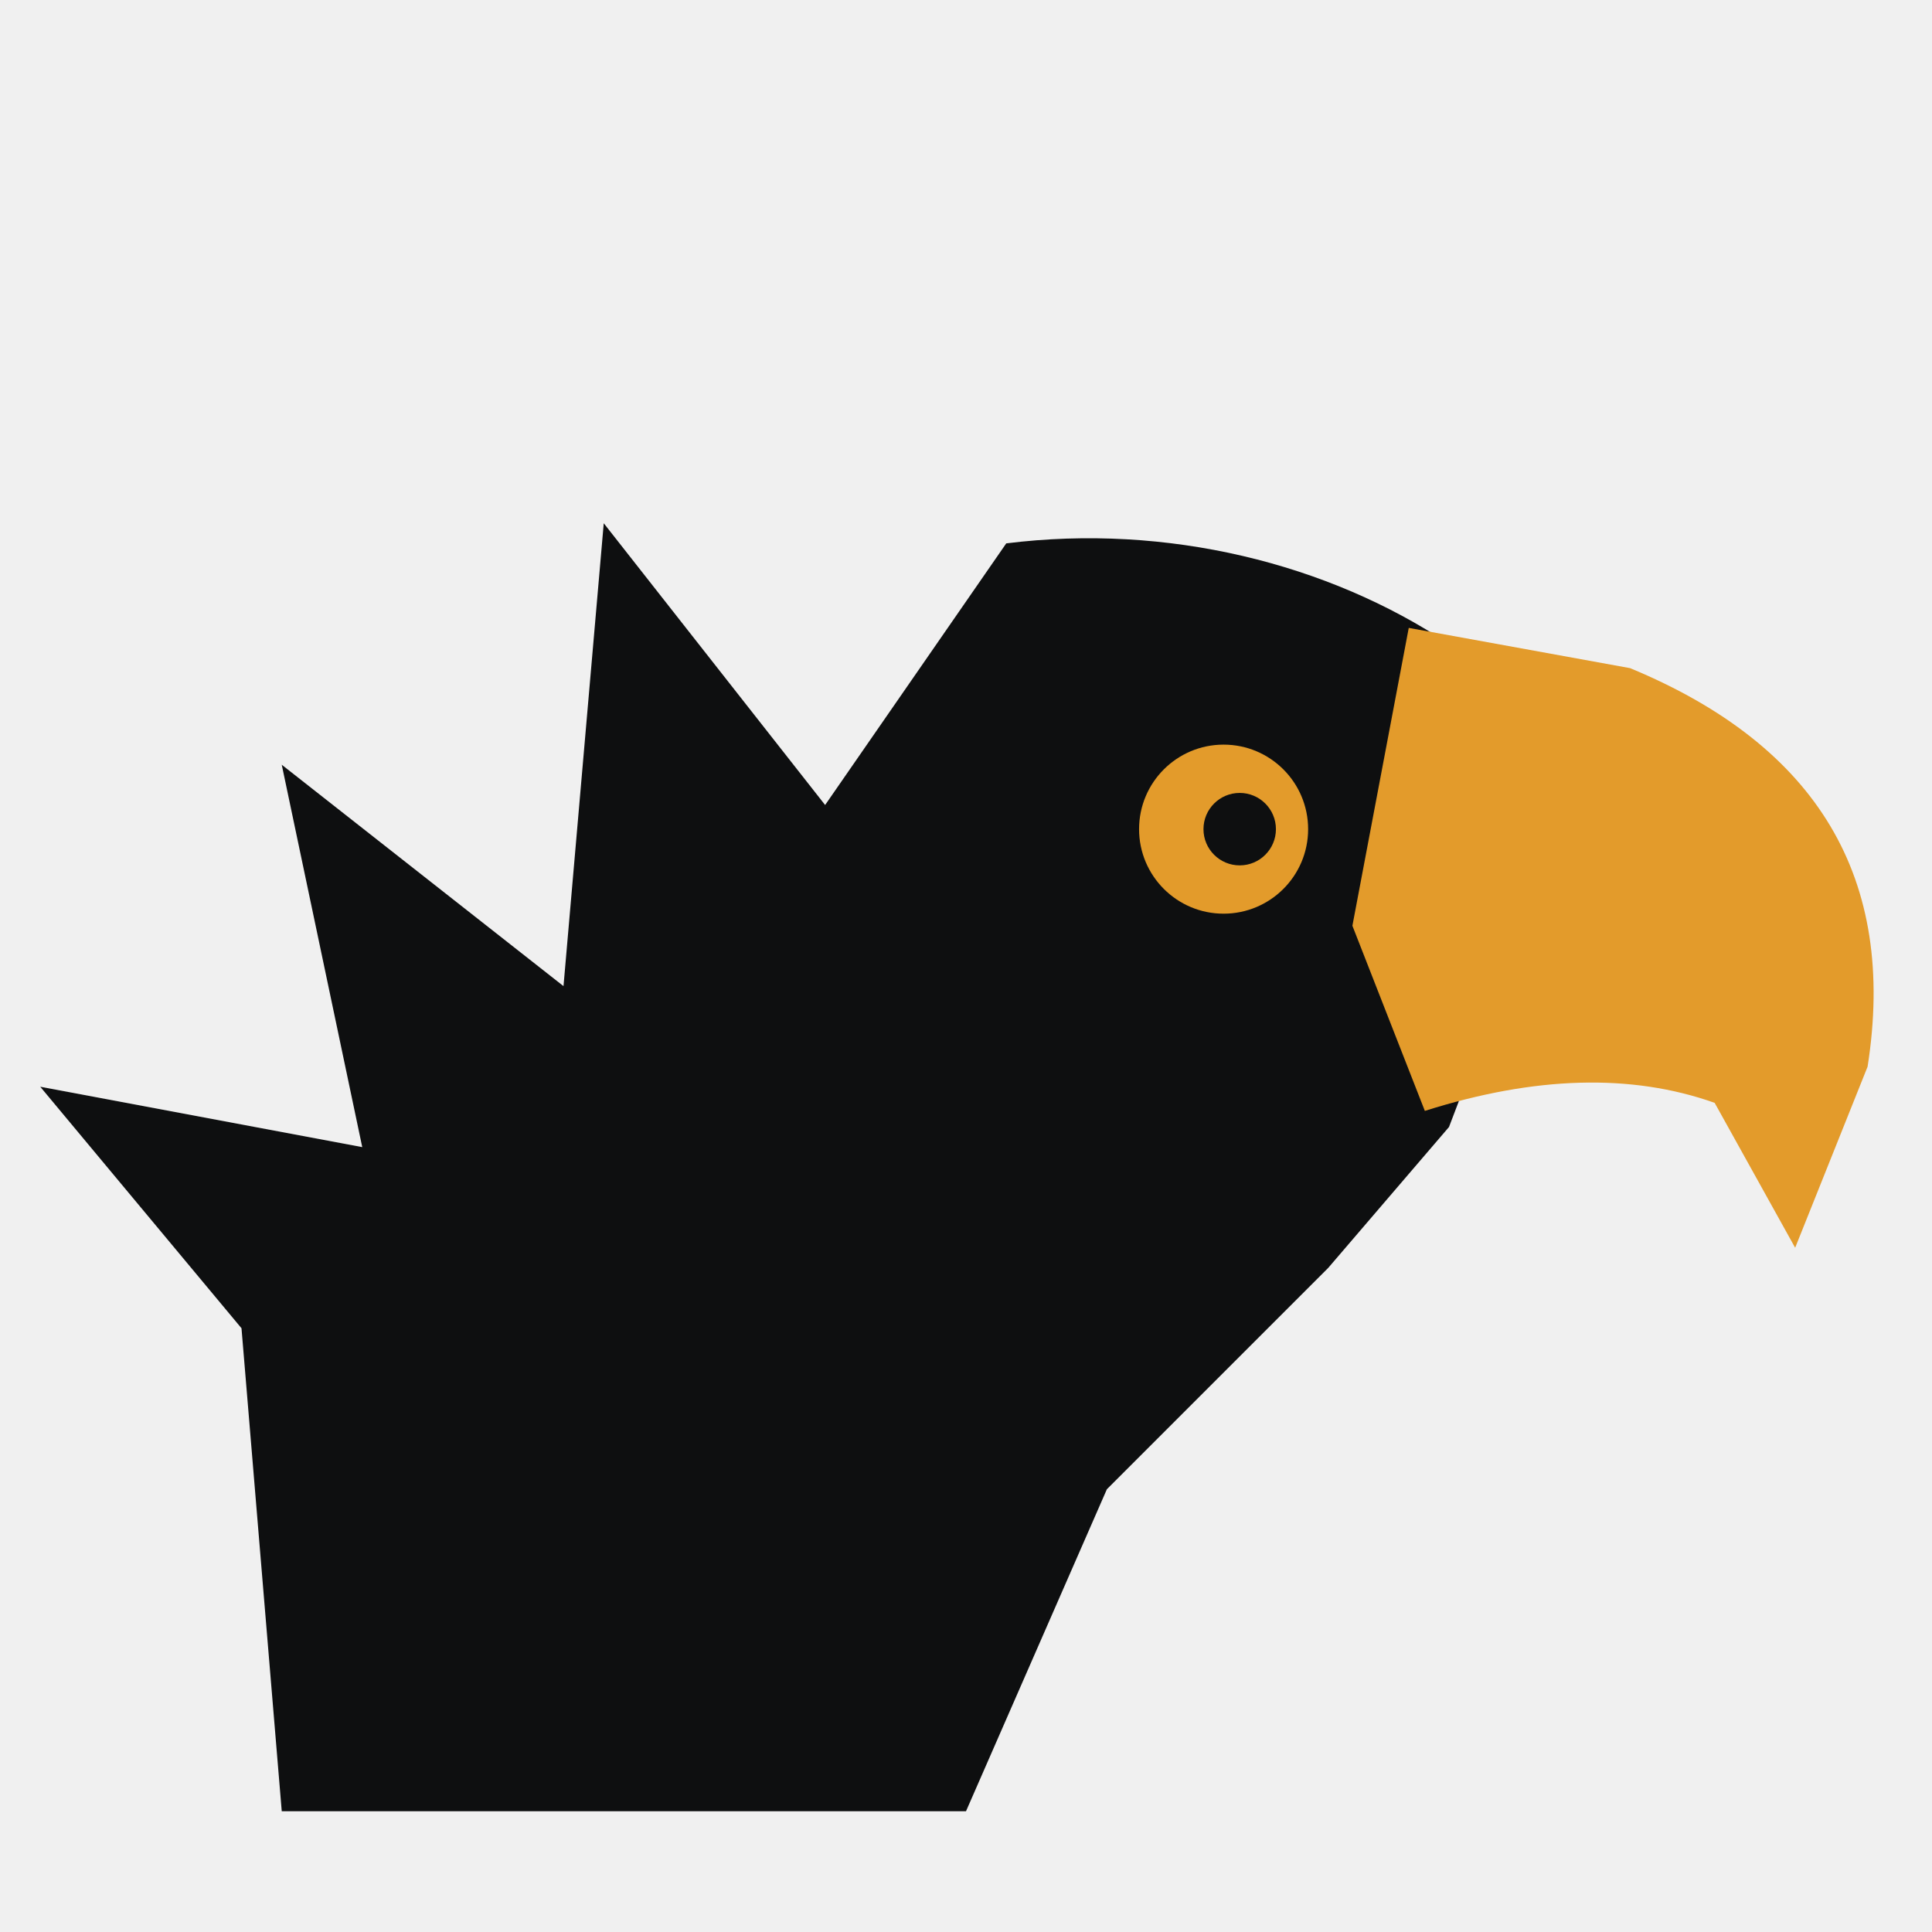
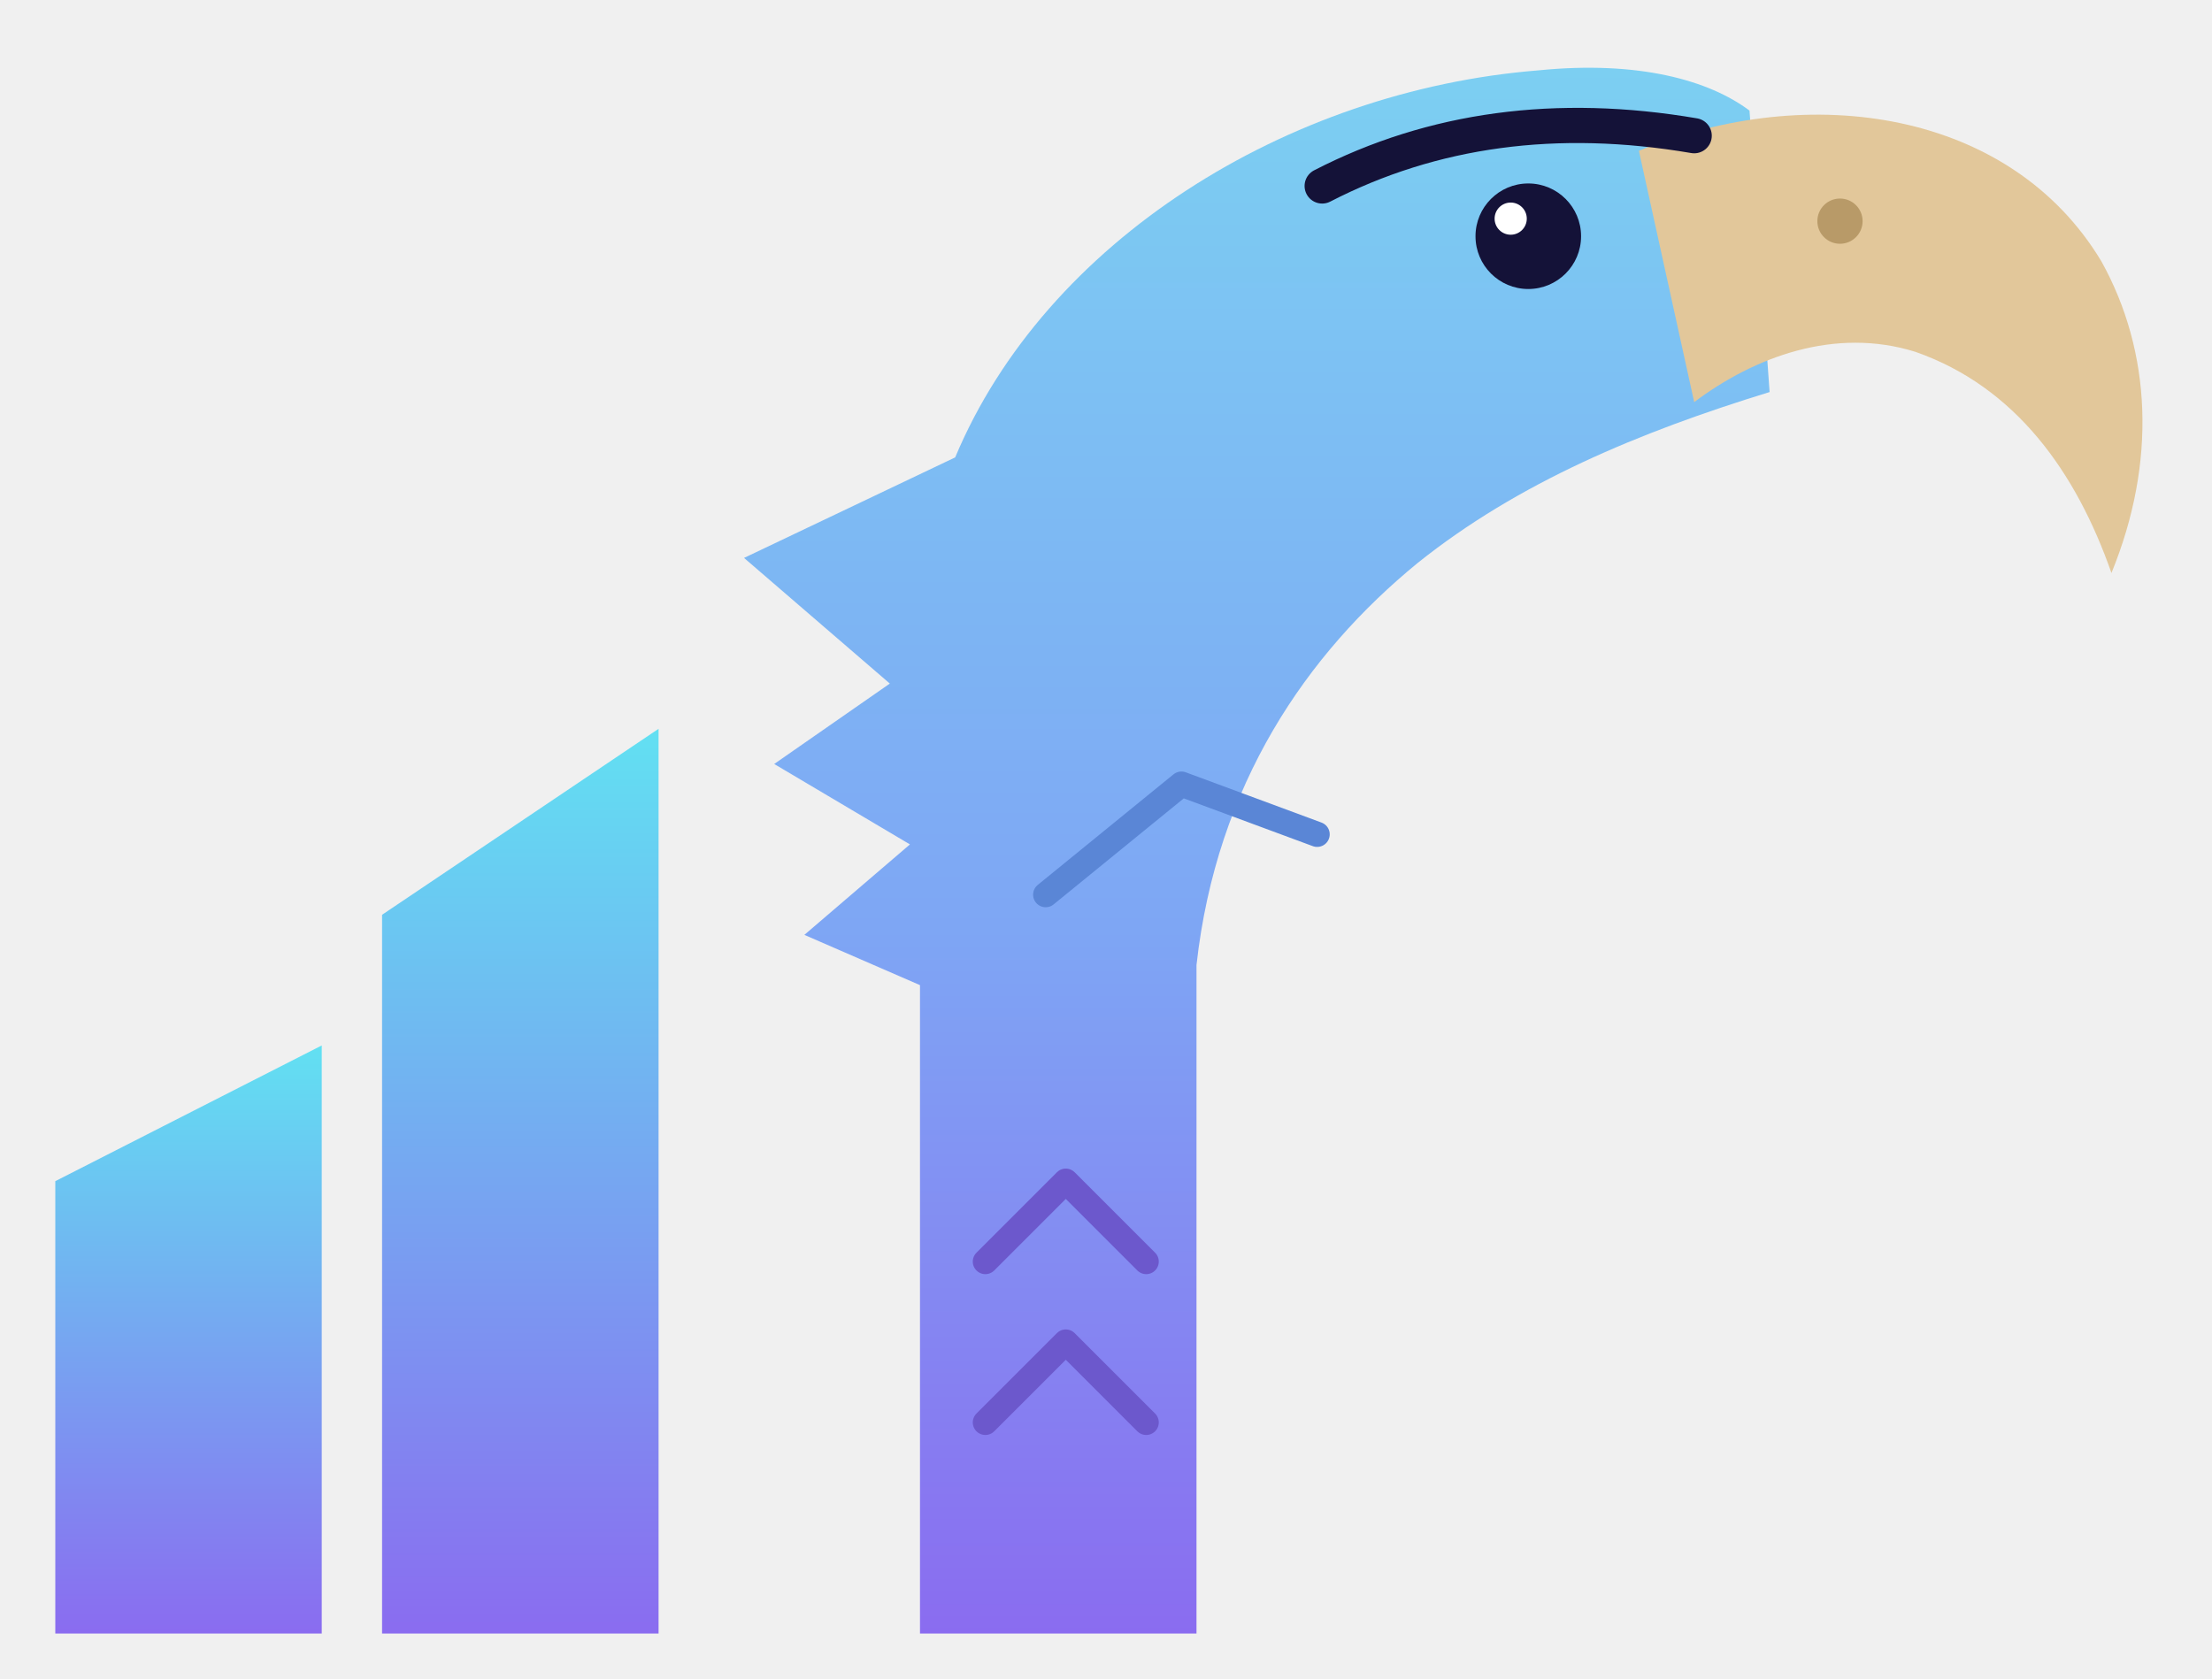
- <svg xmlns="http://www.w3.org/2000/svg" viewBox="0 0 48 48">
-   <path fill="#0e0f10" d="M7 45 L6 33 L1 27 L9 28.5 L7 19 L14 24.5 L15 13 L20.5 20 L25 13.5 C29 13 33 14 36 16 L40 17.5 L36 28 L33 31.5 L27.5 37 L24 45 Z" />
-   <path fill="#e39b2b" d="M35 15.6 L40.5 16.6 Q47.5 19.5 46.4 26.5 L44.6 31 L42.6 27.4 Q39.5 26.3 35.4 27.6 L33.6 23 Z" />
-   <circle cx="30.4" cy="20.6" r="2.1" fill="#e39b2b" />
-   <circle cx="30.8" cy="20.6" r=".9" fill="#0e0f10" />
+ <svg xmlns="http://www.w3.org/2000/svg" viewBox="24 30 440 334">
+   <defs>
+     <linearGradient id="agila-body" x1="0" y1="0" x2="0" y2="1" gradientUnits="objectBoundingBox">
+       <stop offset="0" stop-color="#7ccff2" />
+       <stop offset=".55" stop-color="#7ea6f4" />
+       <stop offset="1" stop-color="#8a6cf0" />
+     </linearGradient>
+     <linearGradient id="agila-bar" x1="0" y1="0" x2="0" y2="1">
+       <stop offset="0" stop-color="#62e0f2" />
+       <stop offset="1" stop-color="#8a6cf0" />
+     </linearGradient>
+   </defs>
+   <path fill="url(#agila-bar)" d="M35 265 L88 238 L88 355 L35 355 Z" />
+   <path fill="url(#agila-bar)" d="M100 212 L155 175 L155 355 L100 355 Z" />
+   <path fill="url(#agila-body)" d="M207 355 L207 226 L184 216 L205 198 L178 182 L201 166 L172 141 L214 121     C232 78 280 48 330 44 C350 42 364 46 372 52 L376 108 C350 116 326 126 306 142     C284 160 266 186 262 222 L262 355 Z" />
+   <path fill="#e2c79a" d="M350 60 C384 46 424 52 442 82 C452 100 453 122 444 144 C437 124 425 107 405 100 C389 95 373 101 361 110 Z" />
+   <circle cx="390" cy="74" r="4.5" fill="#b89a68" />
+   <path d="M287 67 Q320 50 361 57" fill="none" stroke="#141238" stroke-width="7" stroke-linecap="round" />
+   <circle cx="328" cy="77" r="10.5" fill="#141238" />
+   <circle cx="324.5" cy="73.5" r="3.2" fill="#ffffff" />
+   <path d="M232 208 L259 186 L286 196" fill="none" stroke="#5a86d6" stroke-width="5" stroke-linecap="round" stroke-linejoin="round" />
+   <path d="M220 281 L236 265 L252 281 M220 313 L236 297 L252 313" fill="none" stroke="#6c58cc" stroke-width="5" stroke-linecap="round" stroke-linejoin="round" />
</svg>
